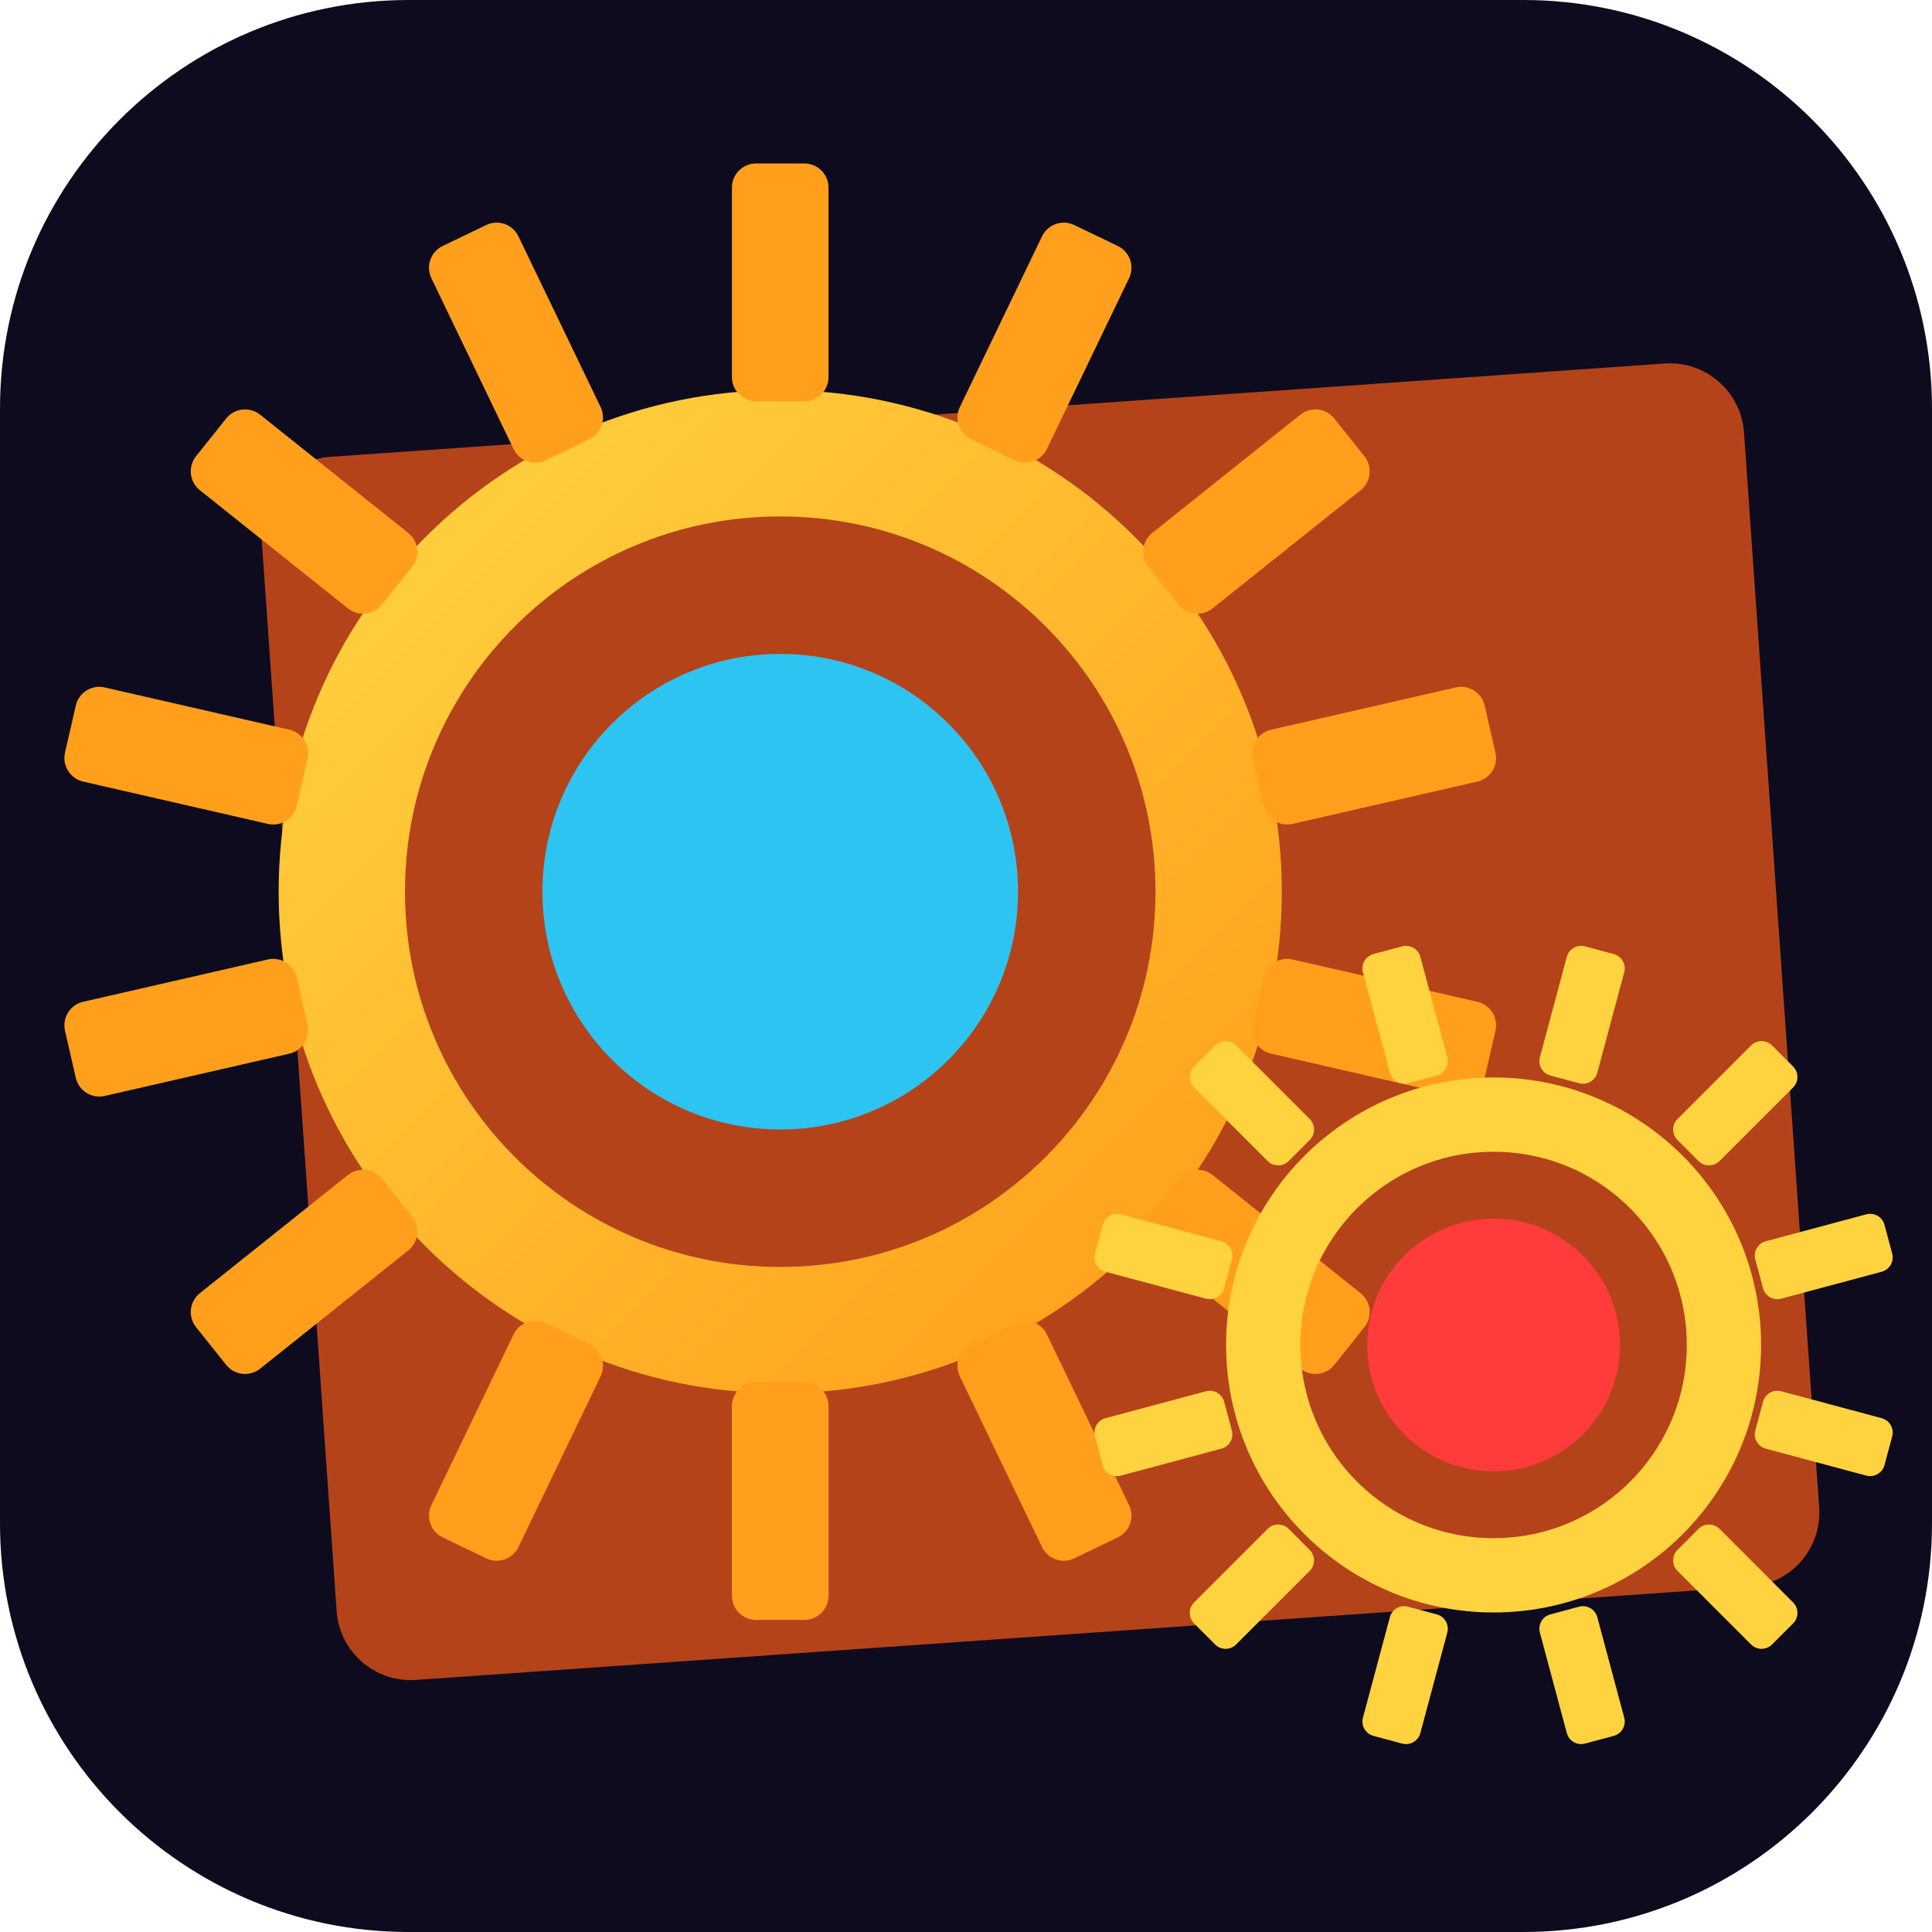
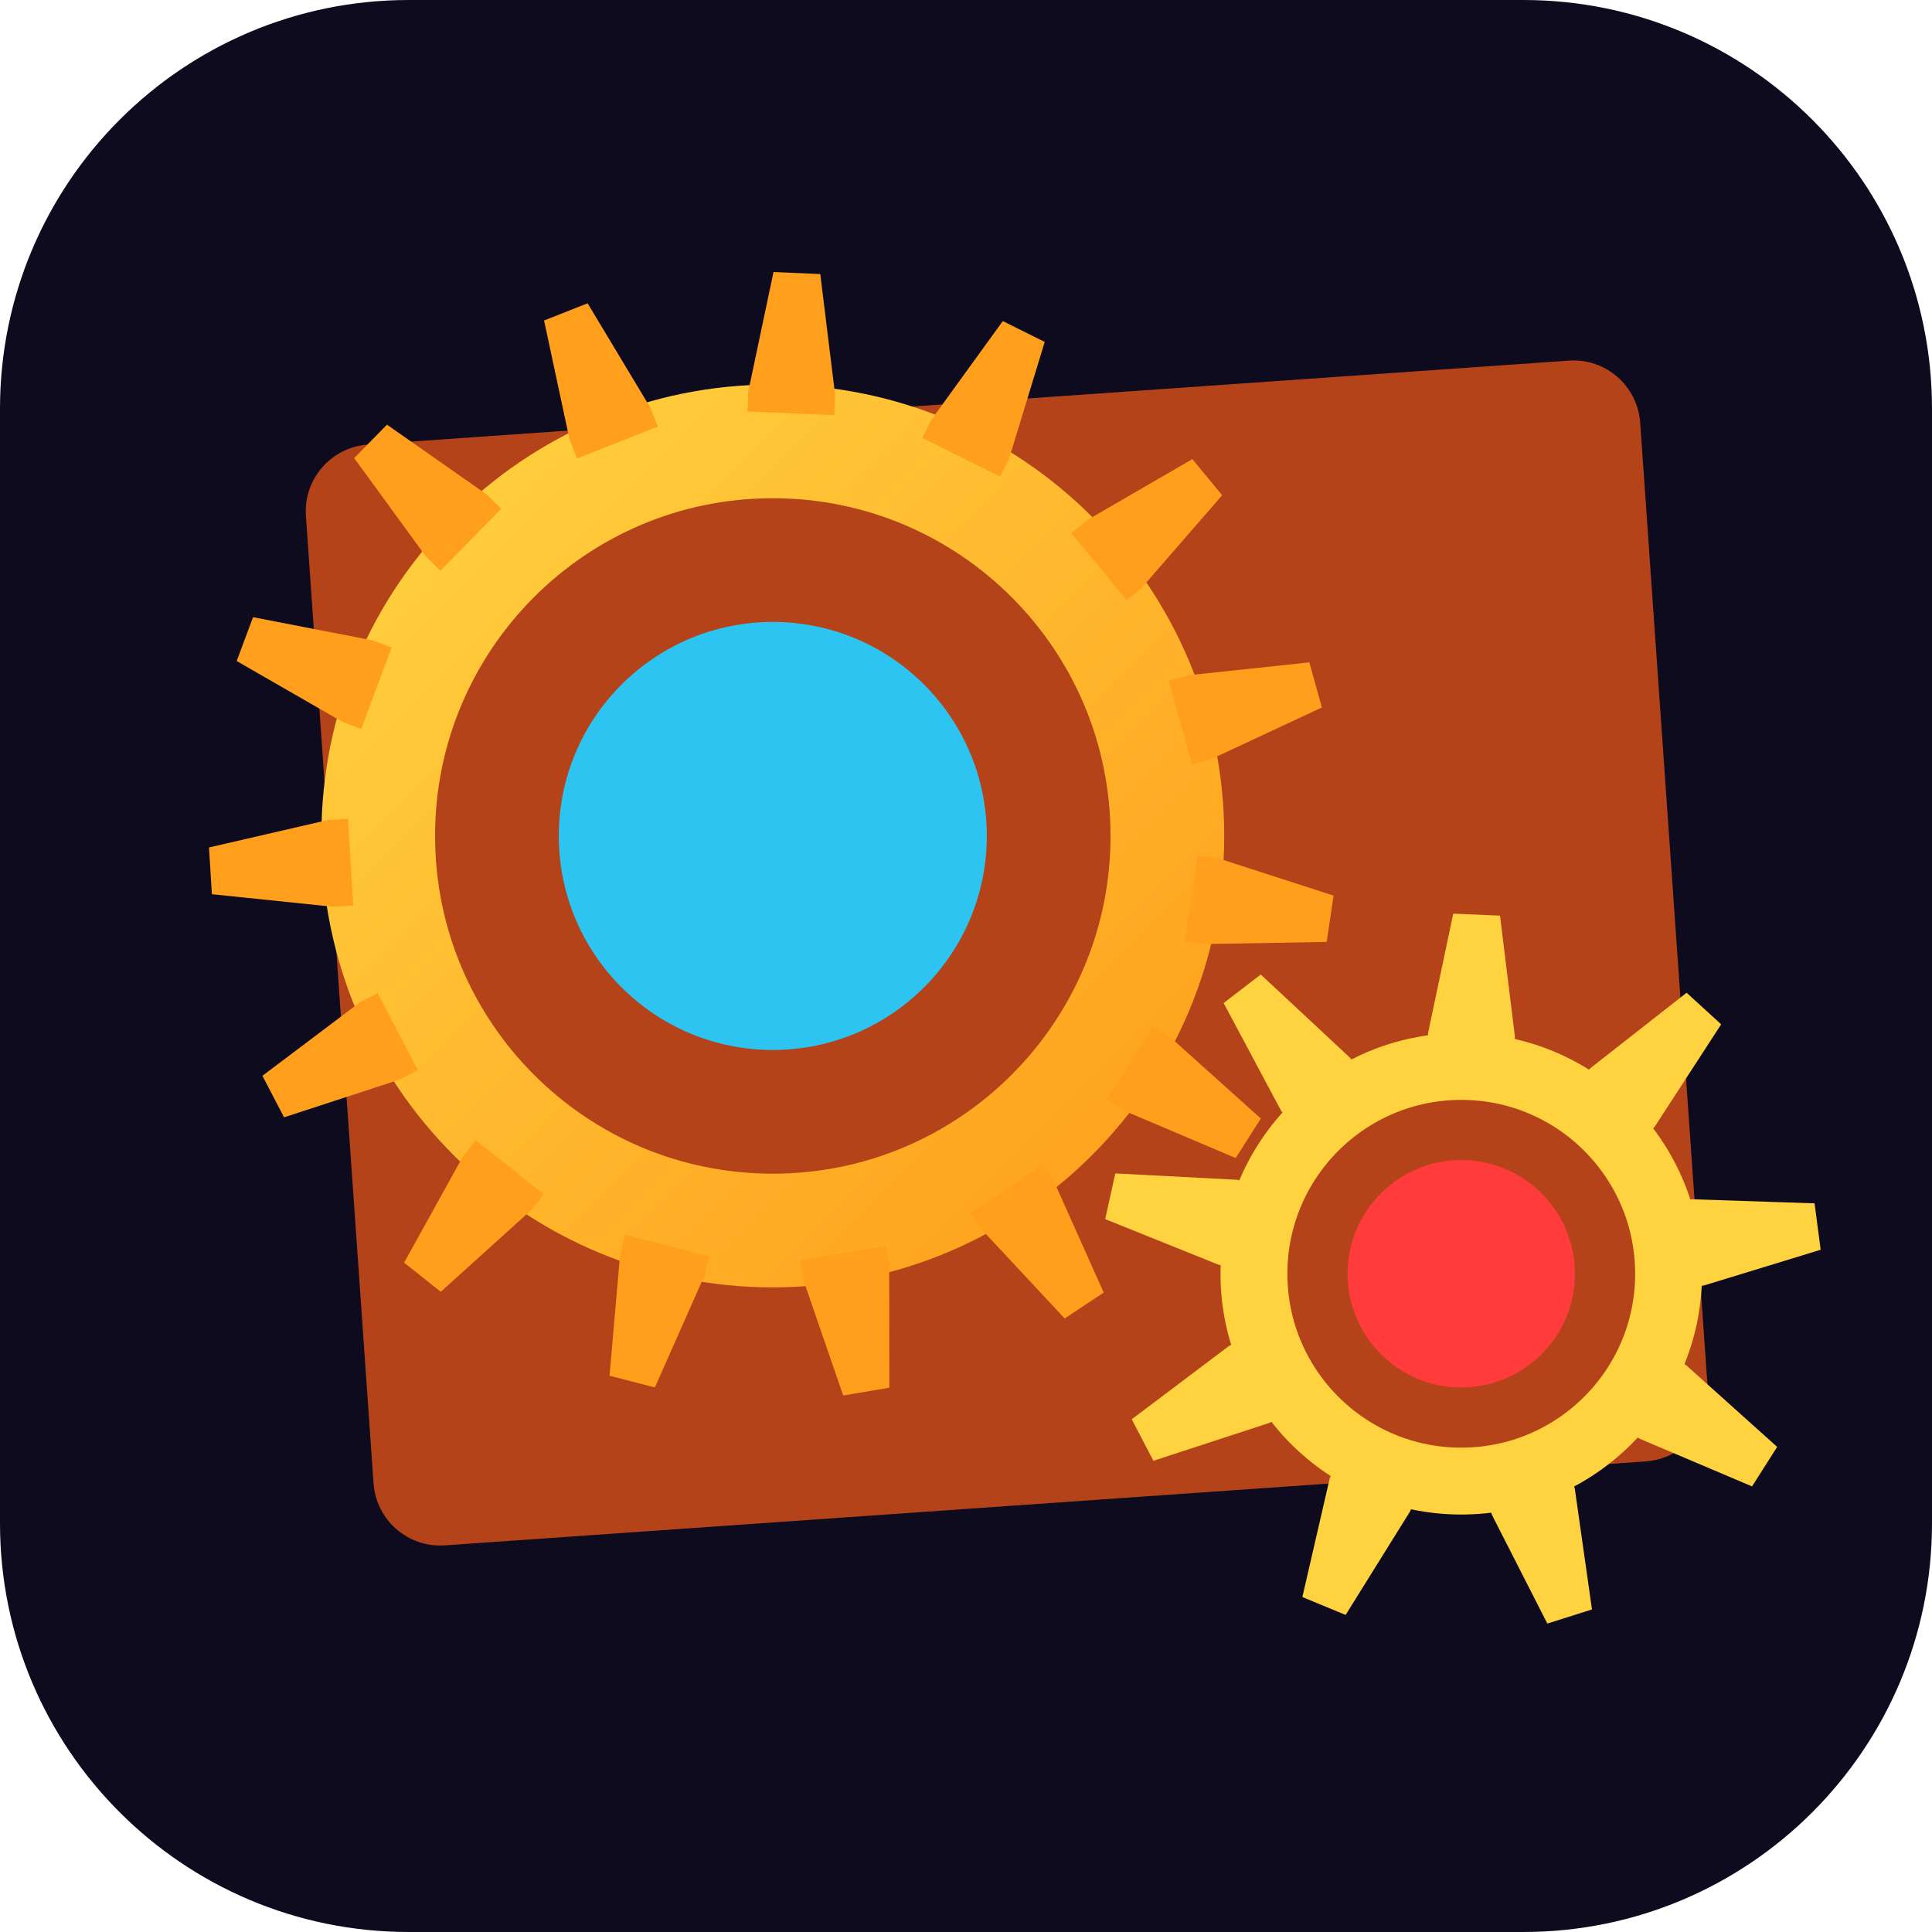
<svg xmlns="http://www.w3.org/2000/svg" viewBox="0 0 520 520">
  <rect width="520" height="520" rx="110" fill="#0E0B1F" />
-   <g transform="translate(10 30)">
+   <g transform="translate(28 36) scale(.9)">
    <defs>
      <linearGradient id="fo" x1="0" y1="0" x2="1" y2="1">
        <stop offset="0" stop-color="#FFD23F" />
        <stop offset="1" stop-color="#FF9F1C" />
      </linearGradient>
    </defs>
    <rect x="70" y="80" width="400" height="330" rx="20" fill="#B5431A" transform="rotate(-4 270 245)" />
    <g class="mg-big" style="transform-origin:200px 210px">
      <circle cx="200" cy="210" r="118" fill="none" stroke="url(#fo)" stroke-width="34" />
-       <rect fill="#FF9F1C" x="-13.0" y="-196.0" width="26" height="64.0" rx="6.5" transform="translate(200 210) rotate(0.0)" />
-       <rect fill="#FF9F1C" x="-13.0" y="-196.0" width="26" height="64.0" rx="6.5" transform="translate(200 210) rotate(25.7)" />
-       <rect fill="#FF9F1C" x="-13.0" y="-196.0" width="26" height="64.0" rx="6.5" transform="translate(200 210) rotate(51.4)" />
-       <rect fill="#FF9F1C" x="-13.0" y="-196.0" width="26" height="64.0" rx="6.5" transform="translate(200 210) rotate(77.1)" />
-       <rect fill="#FF9F1C" x="-13.0" y="-196.0" width="26" height="64.0" rx="6.5" transform="translate(200 210) rotate(102.9)" />
-       <rect fill="#FF9F1C" x="-13.0" y="-196.0" width="26" height="64.0" rx="6.5" transform="translate(200 210) rotate(128.6)" />
-       <rect fill="#FF9F1C" x="-13.0" y="-196.0" width="26" height="64.0" rx="6.5" transform="translate(200 210) rotate(154.3)" />
-       <rect fill="#FF9F1C" x="-13.0" y="-196.0" width="26" height="64.0" rx="6.5" transform="translate(200 210) rotate(180.0)" />
-       <rect fill="#FF9F1C" x="-13.0" y="-196.0" width="26" height="64.0" rx="6.5" transform="translate(200 210) rotate(205.7)" />
-       <rect fill="#FF9F1C" x="-13.0" y="-196.0" width="26" height="64.0" rx="6.5" transform="translate(200 210) rotate(231.4)" />
-       <rect fill="#FF9F1C" x="-13.0" y="-196.0" width="26" height="64.0" rx="6.5" transform="translate(200 210) rotate(257.1)" />
-       <rect fill="#FF9F1C" x="-13.0" y="-196.0" width="26" height="64.0" rx="6.5" transform="translate(200 210) rotate(282.9)" />
-       <rect fill="#FF9F1C" x="-13.0" y="-196.0" width="26" height="64.0" rx="6.5" transform="translate(200 210) rotate(308.6)" />
-       <rect fill="#FF9F1C" x="-13.0" y="-196.0" width="26" height="64.0" rx="6.5" transform="translate(200 210) rotate(334.3)" />
+       <path fill="#FF9F1C" d="M-13.0 -126.5 L-13.0 -132.5 L-7.0 -168.5 L7.0 -168.5 L13.0 -132.5 L13.0 -126.5 Z" transform="translate(200 210) rotate(122.45)" />
+       <path fill="#FF9F1C" d="M-13.0 -126.5 L-13.0 -132.5 L-7.0 -168.5 L7.0 -168.5 L13.0 -132.5 L13.0 -126.5 Z" transform="translate(200 210) rotate(146.45)" />
+       <path fill="#FF9F1C" d="M-13.0 -126.5 L-13.0 -132.5 L-7.0 -168.5 L7.0 -168.5 L13.0 -132.5 L13.0 -126.5 Z" transform="translate(200 210) rotate(170.45)" />
+       <path fill="#FF9F1C" d="M-13.0 -126.5 L-13.0 -132.5 L-7.0 -168.5 L7.0 -168.5 L13.0 -132.5 L13.0 -126.5 Z" transform="translate(200 210) rotate(194.45)" />
+       <path fill="#FF9F1C" d="M-13.0 -126.5 L-13.0 -132.5 L-7.0 -168.5 L7.0 -168.5 L13.0 -132.5 L13.0 -126.5 Z" transform="translate(200 210) rotate(218.45)" />
+       <path fill="#FF9F1C" d="M-13.0 -126.5 L-13.0 -132.5 L-7.0 -168.5 L7.0 -168.5 L13.0 -132.5 L13.0 -126.5 Z" transform="translate(200 210) rotate(242.45)" />
+       <path fill="#FF9F1C" d="M-13.0 -126.5 L-13.0 -132.5 L-7.0 -168.5 L7.0 -168.5 L13.0 -132.5 L13.0 -126.5 Z" transform="translate(200 210) rotate(266.45)" />
+       <path fill="#FF9F1C" d="M-13.0 -126.5 L-13.0 -132.5 L-7.0 -168.5 L7.0 -168.5 L13.0 -132.5 L13.0 -126.5 Z" transform="translate(200 210) rotate(290.45)" />
+       <path fill="#FF9F1C" d="M-13.0 -126.5 L-13.0 -132.5 L-7.0 -168.5 L7.0 -168.5 L13.0 -132.5 L13.0 -126.5 Z" transform="translate(200 210) rotate(314.45)" />
+       <path fill="#FF9F1C" d="M-13.0 -126.5 L-13.0 -132.5 L-7.0 -168.5 L7.0 -168.5 L13.0 -132.5 L13.0 -126.5 Z" transform="translate(200 210) rotate(338.45)" />
+       <path fill="#FF9F1C" d="M-13.0 -126.5 L-13.0 -132.5 L-7.0 -168.5 L7.0 -168.5 L13.0 -132.5 L13.0 -126.5 Z" transform="translate(200 210) rotate(362.45)" />
+       <path fill="#FF9F1C" d="M-13.0 -126.5 L-13.0 -132.5 L-7.0 -168.5 L7.0 -168.5 L13.0 -132.5 L13.0 -126.5 Z" transform="translate(200 210) rotate(386.45)" />
+       <path fill="#FF9F1C" d="M-13.0 -126.5 L-13.0 -132.5 L-7.0 -168.5 L7.0 -168.5 L13.0 -132.5 L13.0 -126.5 Z" transform="translate(200 210) rotate(410.45)" />
+       <path fill="#FF9F1C" d="M-13.0 -126.5 L-13.0 -132.5 L-7.0 -168.5 L7.0 -168.5 L13.0 -132.5 L13.0 -126.5 Z" transform="translate(200 210) rotate(434.45)" />
+       <path fill="#FF9F1C" d="M-13.0 -126.5 L-13.0 -132.5 L-7.0 -168.5 L7.0 -168.5 L13.0 -132.5 L13.0 -126.5 Z" transform="translate(200 210) rotate(458.45)" />
      <circle cx="200" cy="210" r="64" fill="#2EC4F1" />
    </g>
-     <g class="mg-small" style="transform-origin:392px 332px">
-       <circle cx="392" cy="332" r="62" fill="none" stroke="#FFD23F" stroke-width="20" />
-       <rect fill="#FFD23F" x="-8.0" y="-110.0" width="16" height="36.0" rx="4.0" transform="translate(392 332) rotate(15.0)" />
-       <rect fill="#FFD23F" x="-8.0" y="-110.0" width="16" height="36.0" rx="4.0" transform="translate(392 332) rotate(45.0)" />
-       <rect fill="#FFD23F" x="-8.0" y="-110.0" width="16" height="36.0" rx="4.0" transform="translate(392 332) rotate(75.0)" />
-       <rect fill="#FFD23F" x="-8.0" y="-110.0" width="16" height="36.0" rx="4.0" transform="translate(392 332) rotate(105.0)" />
-       <rect fill="#FFD23F" x="-8.0" y="-110.0" width="16" height="36.0" rx="4.0" transform="translate(392 332) rotate(135.0)" />
-       <rect fill="#FFD23F" x="-8.0" y="-110.0" width="16" height="36.0" rx="4.0" transform="translate(392 332) rotate(165.0)" />
-       <rect fill="#FFD23F" x="-8.0" y="-110.0" width="16" height="36.0" rx="4.0" transform="translate(392 332) rotate(195.0)" />
-       <rect fill="#FFD23F" x="-8.0" y="-110.0" width="16" height="36.0" rx="4.0" transform="translate(392 332) rotate(225.0)" />
-       <rect fill="#FFD23F" x="-8.0" y="-110.0" width="16" height="36.0" rx="4.0" transform="translate(392 332) rotate(255.0)" />
-       <rect fill="#FFD23F" x="-8.0" y="-110.0" width="16" height="36.0" rx="4.0" transform="translate(392 332) rotate(285.0)" />
-       <rect fill="#FFD23F" x="-8.0" y="-110.0" width="16" height="36.0" rx="4.0" transform="translate(392 332) rotate(315.0)" />
-       <rect fill="#FFD23F" x="-8.0" y="-110.0" width="16" height="36.0" rx="4.0" transform="translate(392 332) rotate(345.0)" />
-       <circle cx="392" cy="332" r="34" fill="#FF3B3B" />
+     <g class="mg-small" style="transform-origin:405.89px 340.93px">
+       <circle cx="405.89" cy="340.93" r="62" fill="none" stroke="#FFD23F" stroke-width="20" />
+       <path fill="#FFD23F" d="M-13.0 -65.5 L-13.0 -71.5 L-7.0 -107.5 L7.0 -107.5 L13.0 -71.5 L13.0 -65.5 Z" transform="translate(405.89 340.93) rotate(322.45)" />
+       <path fill="#FFD23F" d="M-13.0 -65.5 L-13.0 -71.5 L-7.0 -107.5 L7.0 -107.5 L13.0 -71.5 L13.0 -65.5 Z" transform="translate(405.89 340.93) rotate(362.45)" />
+       <path fill="#FFD23F" d="M-13.0 -65.5 L-13.0 -71.5 L-7.0 -107.5 L7.0 -107.5 L13.0 -71.5 L13.0 -65.5 Z" transform="translate(405.89 340.93) rotate(402.45)" />
+       <path fill="#FFD23F" d="M-13.0 -65.5 L-13.0 -71.5 L-7.0 -107.5 L7.0 -107.5 L13.0 -71.5 L13.0 -65.5 Z" transform="translate(405.89 340.93) rotate(442.45)" />
+       <path fill="#FFD23F" d="M-13.0 -65.5 L-13.0 -71.5 L-7.0 -107.5 L7.0 -107.5 L13.0 -71.5 L13.0 -65.5 Z" transform="translate(405.89 340.93) rotate(482.45)" />
+       <path fill="#FFD23F" d="M-13.0 -65.5 L-13.0 -71.5 L-7.0 -107.5 L7.0 -107.5 L13.0 -71.5 L13.0 -65.5 Z" transform="translate(405.89 340.93) rotate(522.45)" />
+       <path fill="#FFD23F" d="M-13.0 -65.5 L-13.0 -71.5 L-7.0 -107.5 L7.0 -107.5 L13.0 -71.5 L13.0 -65.5 Z" transform="translate(405.89 340.93) rotate(562.45)" />
+       <path fill="#FFD23F" d="M-13.0 -65.5 L-13.0 -71.5 L-7.0 -107.5 L7.0 -107.5 L13.0 -71.5 L13.0 -65.5 Z" transform="translate(405.89 340.93) rotate(602.45)" />
+       <path fill="#FFD23F" d="M-13.0 -65.5 L-13.0 -71.5 L-7.0 -107.5 L7.0 -107.5 L13.0 -71.5 L13.0 -65.5 Z" transform="translate(405.89 340.93) rotate(642.45)" />
+       <circle cx="405.89" cy="340.93" r="34" fill="#FF3B3B" />
    </g>
  </g>
</svg>
